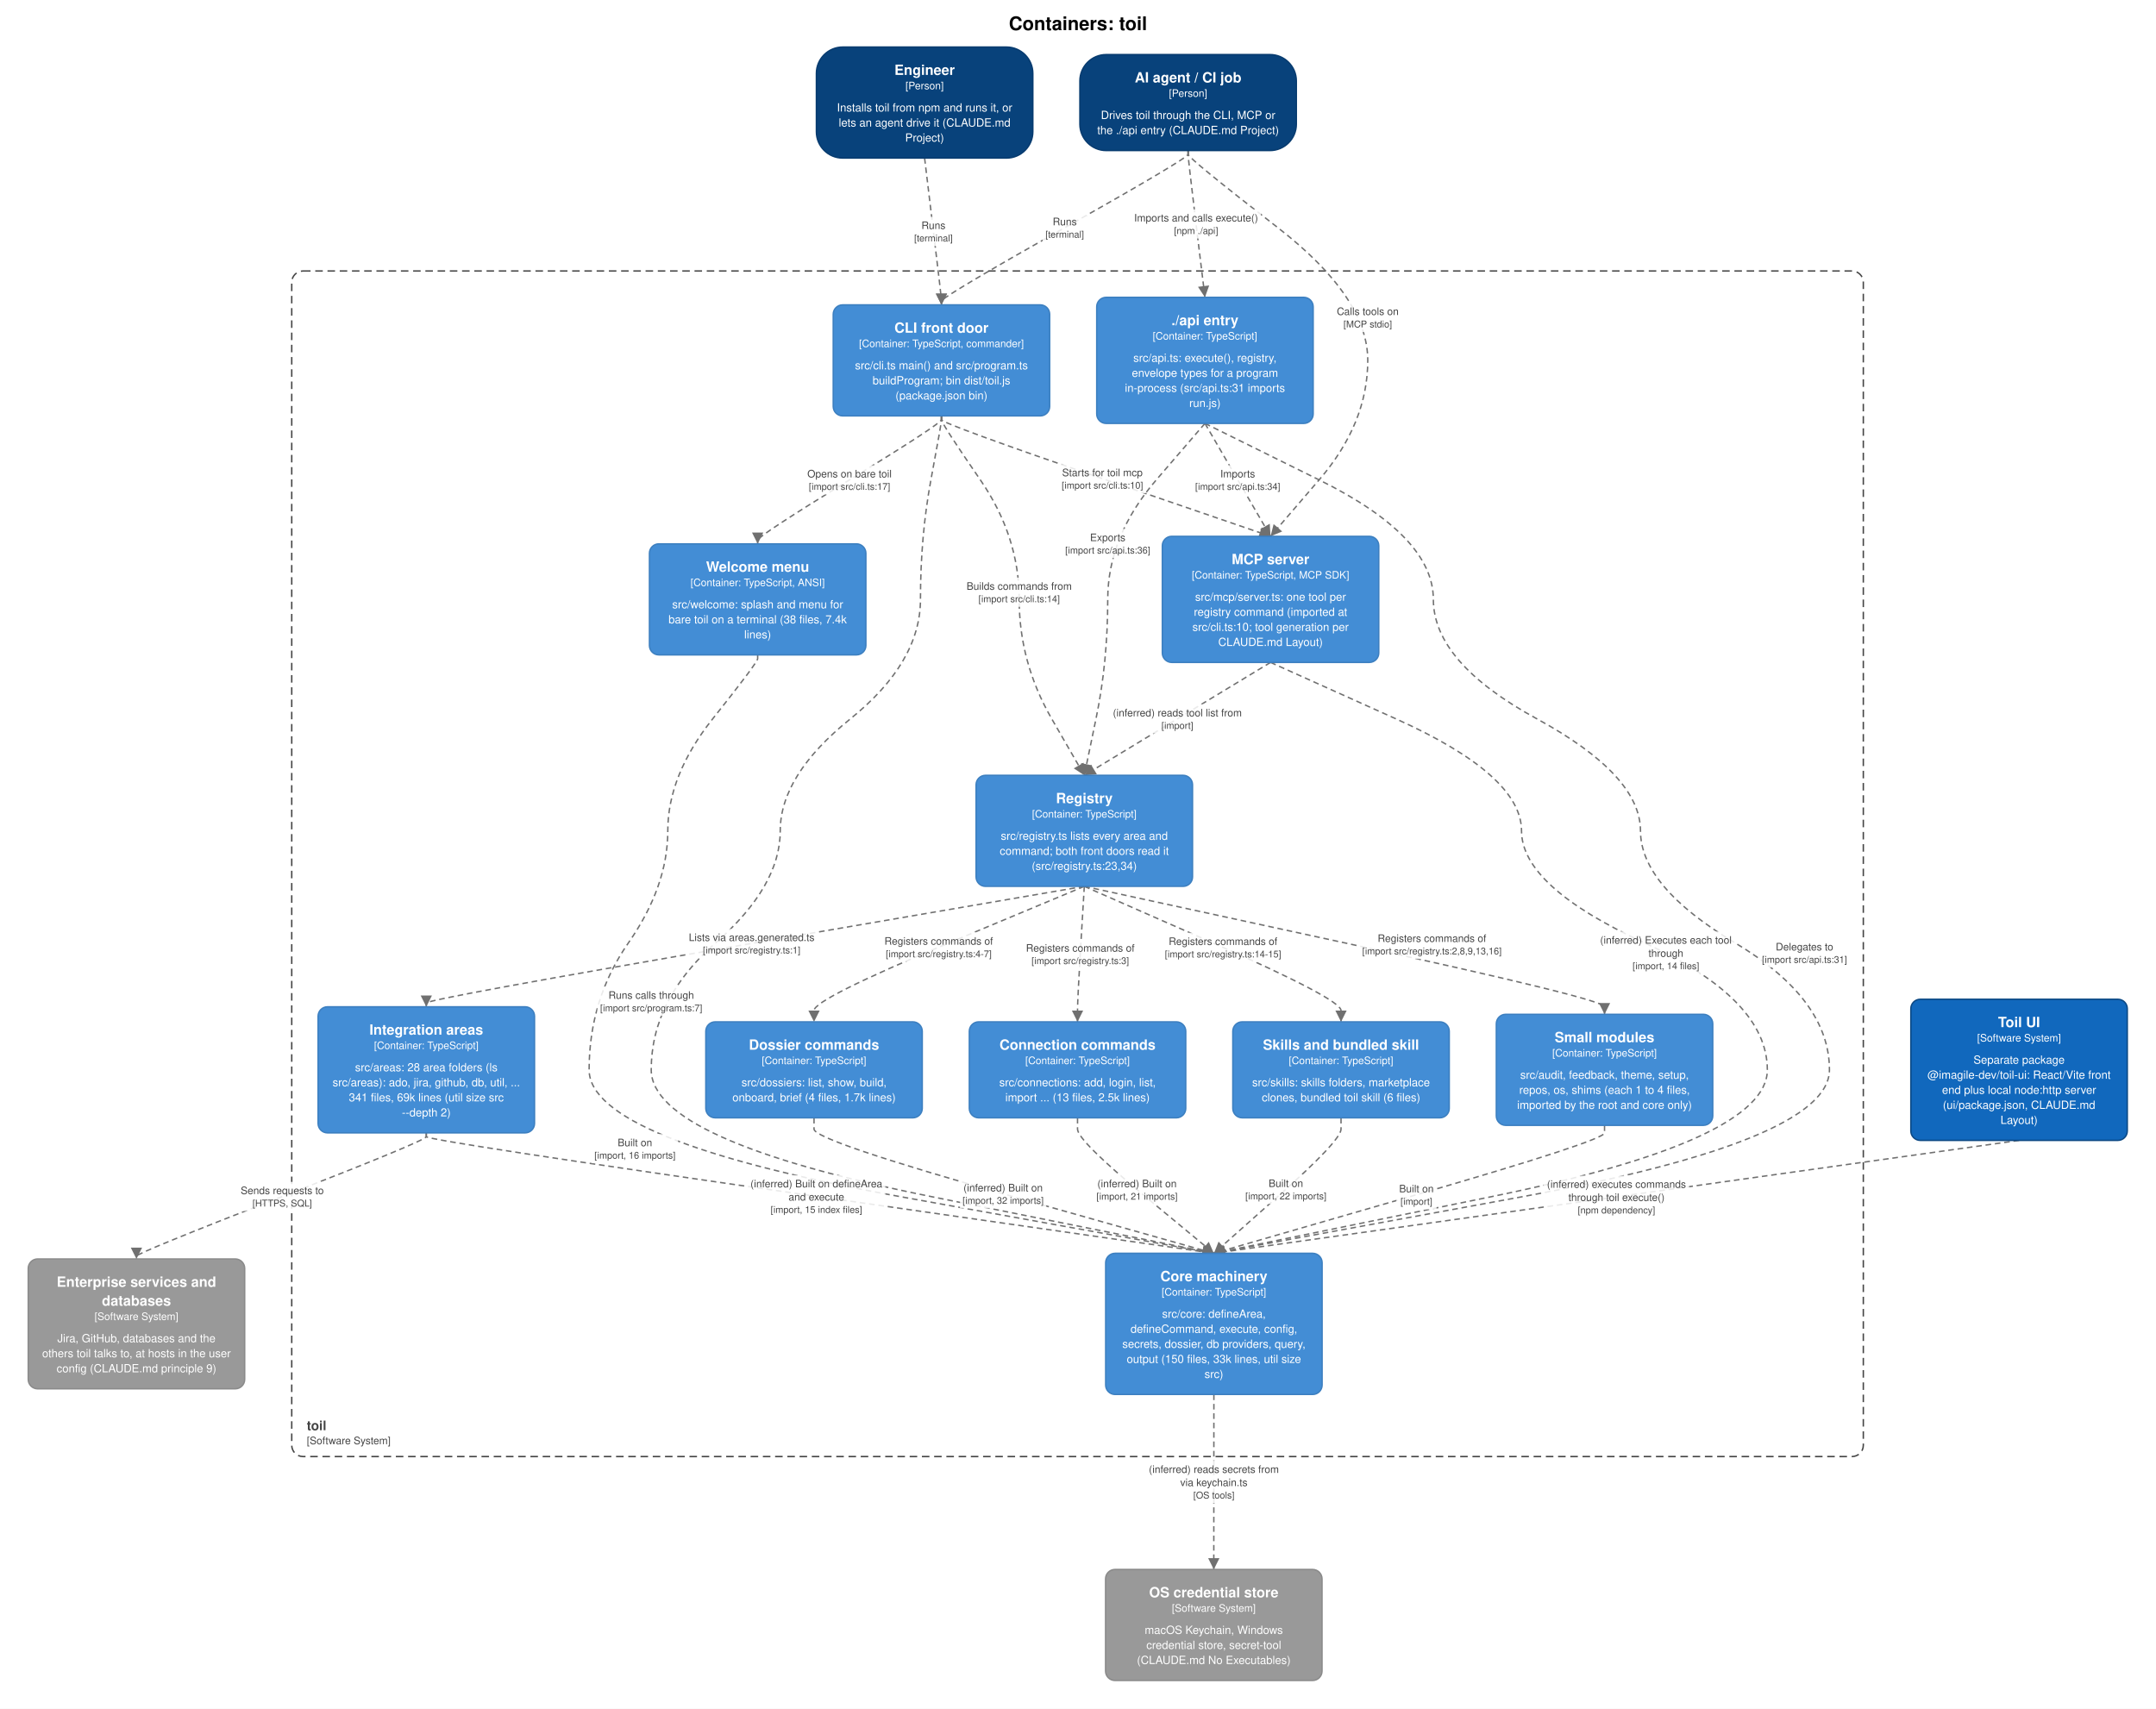
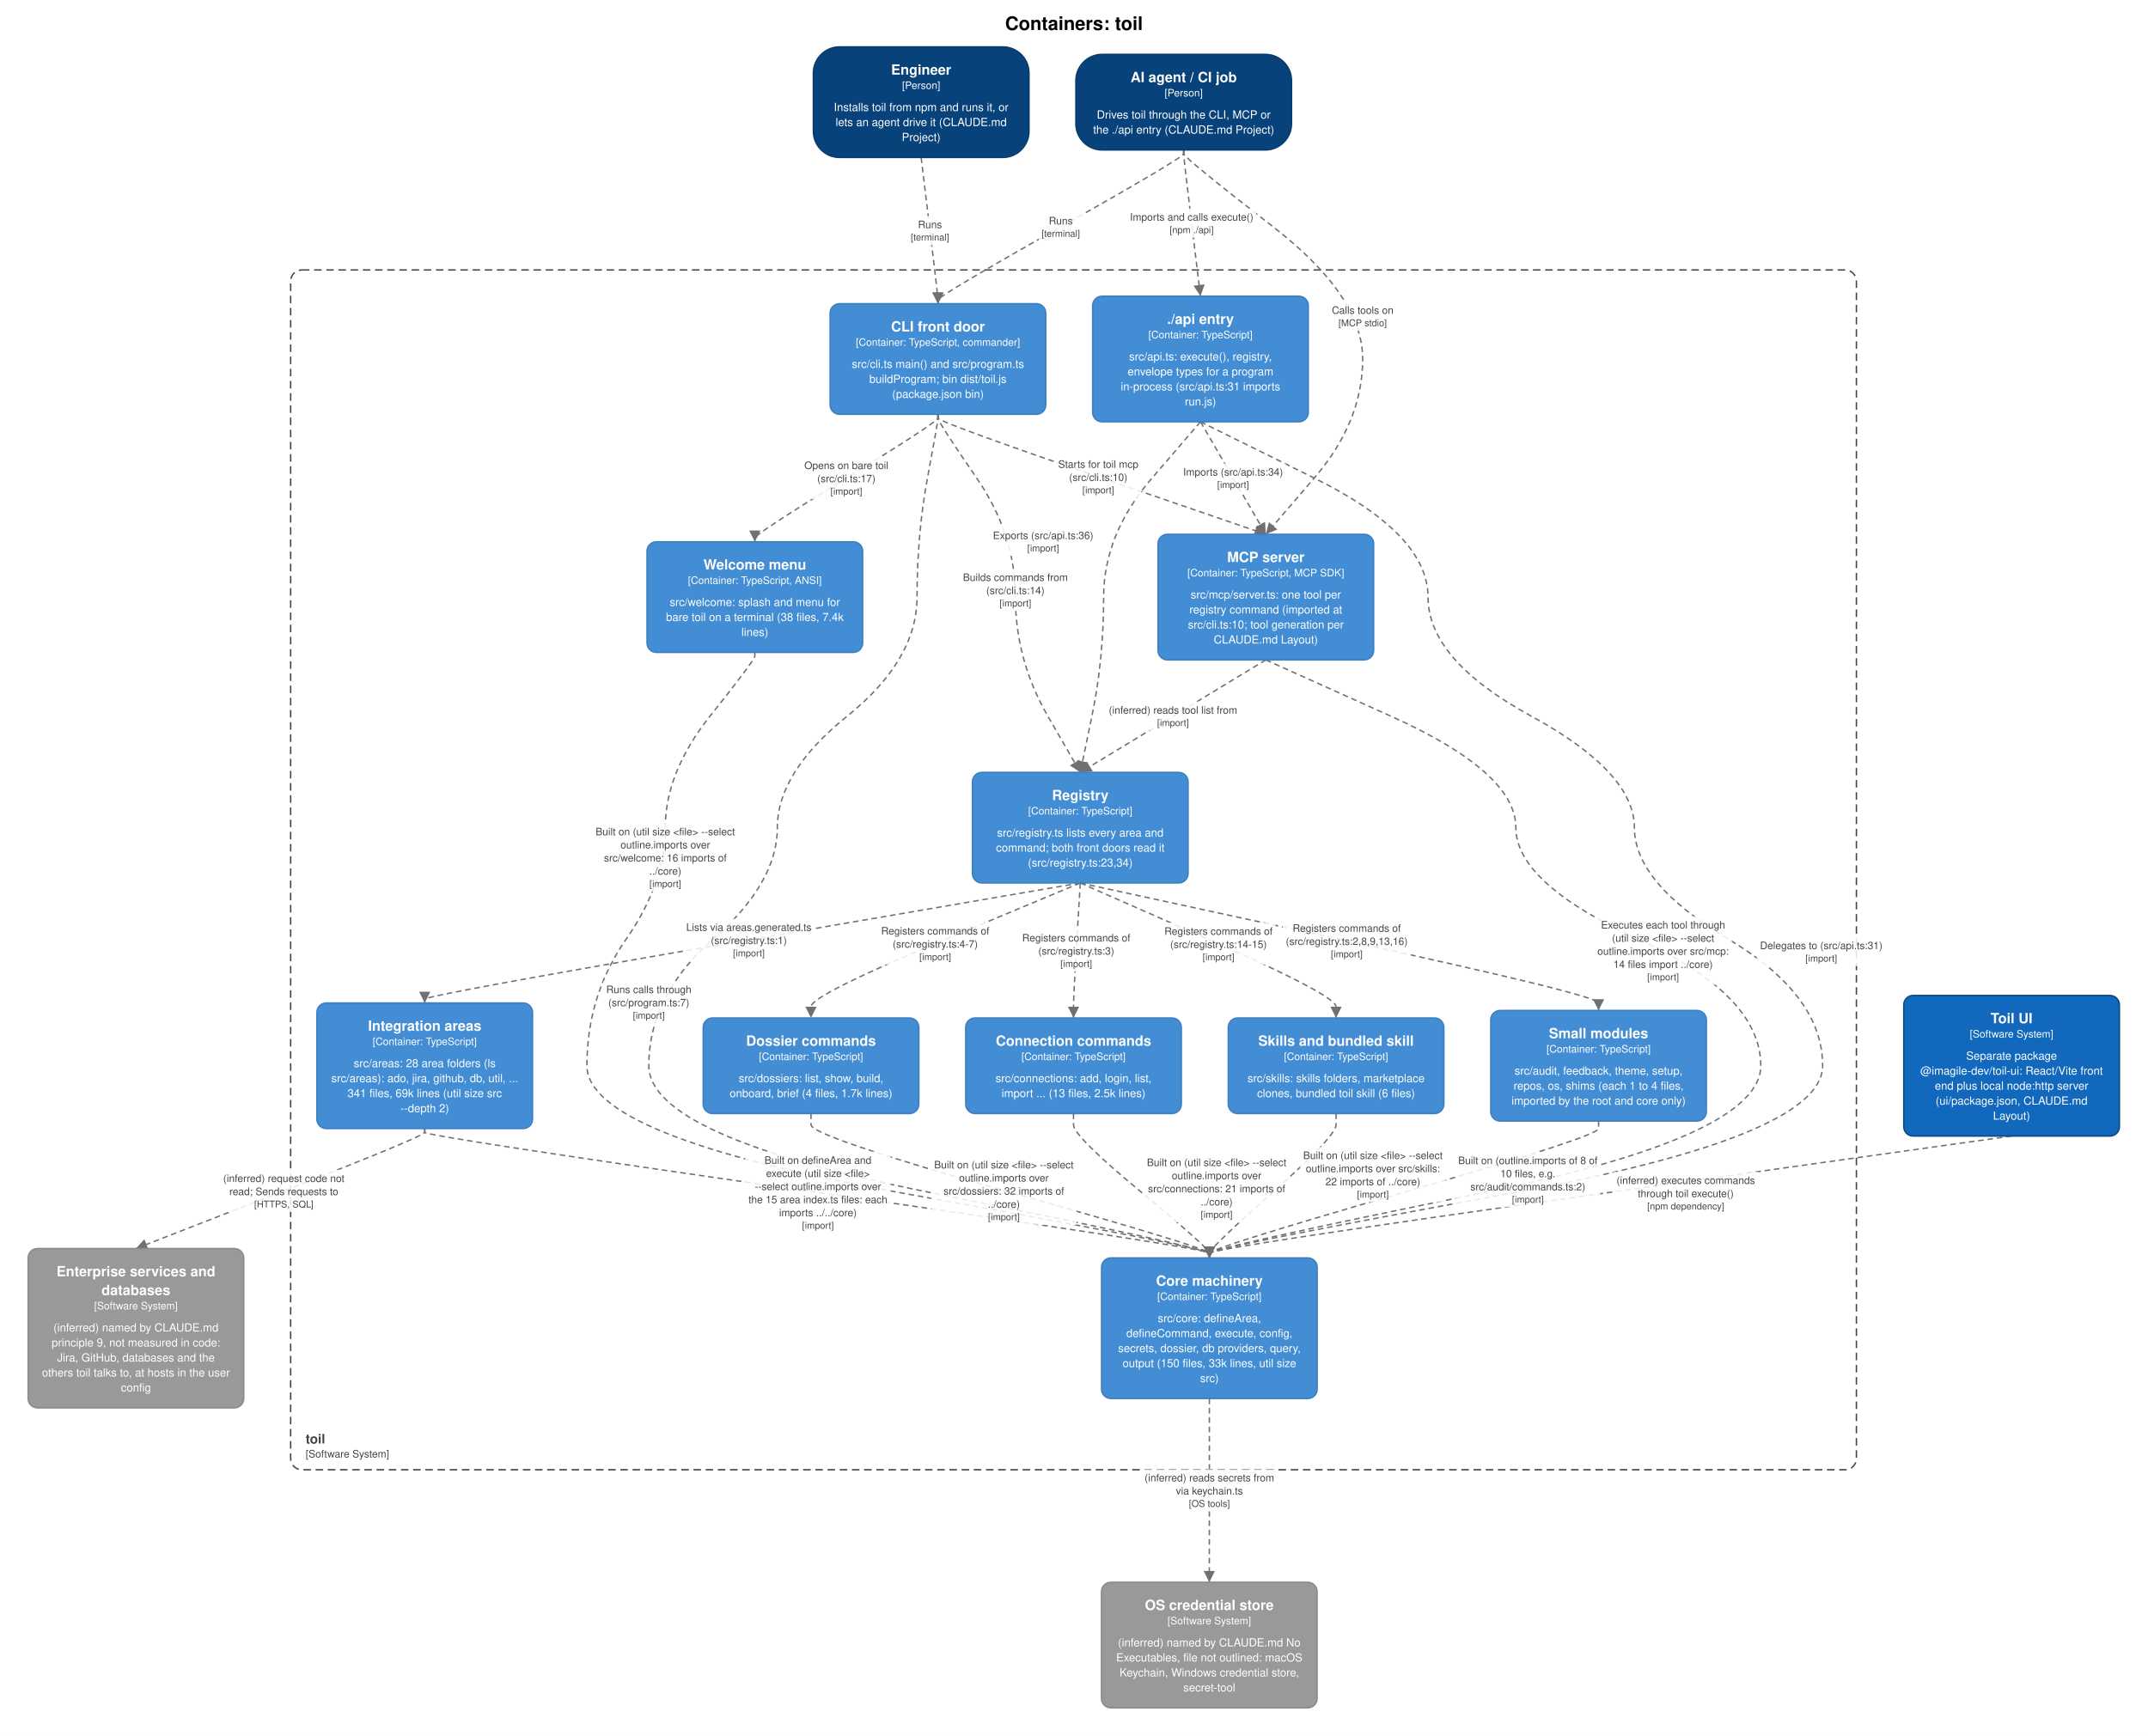
- <svg xmlns="http://www.w3.org/2000/svg" width="2291" height="1816" viewBox="0 0 2291 1816" font-family="Helvetica, Arial, sans-serif">
+ <svg xmlns="http://www.w3.org/2000/svg" width="2291" height="1852" viewBox="0 0 2291 1852" font-family="Helvetica, Arial, sans-serif">
  <defs>
    <marker id="arrow" viewBox="0 0 10 10" refX="10" refY="5" markerWidth="8" markerHeight="8" orient="auto-start-reverse">
      <path d="M0,0 L10,5 L0,10 z" fill="#707070" />
    </marker>
  </defs>
  <rect width="100%" height="100%" fill="#ffffff" />
  <text x="1145.5" y="32" font-size="20" font-weight="bold" text-anchor="middle" fill="#000000">Containers: toil</text>
  <g class="c4-boundary">
-     <rect x="310" y="288" width="1670" height="1260" rx="12" fill="none" stroke="#444444" stroke-width="1.5" stroke-dasharray="8 5" />
-     <text x="326" y="1520" font-size="14" font-weight="bold" text-anchor="start" fill="#444444">toil</text>
-     <text x="326" y="1534.9" font-size="11" text-anchor="start" fill="#444444">[Software System]</text>
+     <rect x="310" y="288" width="1670" height="1280" rx="12" fill="none" stroke="#444444" stroke-width="1.5" stroke-dasharray="8 5" />
+     <text x="326" y="1540" font-size="14" font-weight="bold" text-anchor="start" fill="#444444">toil</text>
+     <text x="326" y="1554.9" font-size="11" text-anchor="start" fill="#444444">[Software System]</text>
  </g>
  <g class="c4-relationships">
    <path d="M982.5,168 L991.4,242 Q1000.4,316 1000.4,320 L1000.4,324" fill="none" stroke="#707070" stroke-width="1.5" stroke-dasharray="6 4" marker-end="url(#arrow)" />
    <path d="M1262.5,160 L1262.5,164 Q1262.5,168 1357.9,242 L1357.9,242 Q1453.4,316 1453.4,383 L1453.4,383 Q1453.4,450 1401.7,510 L1350.1,570" fill="none" stroke="#707070" stroke-width="1.5" stroke-dasharray="6 4" marker-end="url(#arrow)" />
    <path d="M1262.5,160 L1262.5,164 Q1262.5,168 1271.4,242 L1280.4,316" fill="none" stroke="#707070" stroke-width="1.5" stroke-dasharray="6 4" marker-end="url(#arrow)" />
    <path d="M1262.5,160 L1262.5,164 Q1262.5,168 1131.4,242 L1131.4,242 Q1000.4,316 1000.4,320 L1000.4,324" fill="none" stroke="#707070" stroke-width="1.5" stroke-dasharray="6 4" marker-end="url(#arrow)" />
    <path d="M1000.4,442 L1000.4,446 Q1000.4,450 1041.7,510 L1041.7,510 Q1083,570 1083,637 L1083,637 Q1083,704 1117.6,764 L1152.2,824" fill="none" stroke="#707070" stroke-width="1.5" stroke-dasharray="6 4" marker-end="url(#arrow)" />
-     <path d="M1000.4,442 L1000.4,446 Q1000.4,450 989.2,510 L989.2,510 Q978.1,570 978.1,637 L978.1,637 Q978.1,704 903.6,764 L903.6,764 Q829.1,824 829.1,883 L829.1,883 Q829.1,942 760.5,1002 L760.5,1002 Q692,1062 692,1137 L692,1137 Q692,1212 990.9,1272 L1289.9,1332" fill="none" stroke="#707070" stroke-width="1.5" stroke-dasharray="6 4" marker-end="url(#arrow)" />
+     <path d="M1000.4,442 L1000.4,446 Q1000.4,450 989.2,510 L989.2,510 Q978.1,570 978.1,637 L978.1,637 Q978.1,704 903.6,764 L903.6,764 Q829.1,824 829.1,883 L829.1,883 Q829.1,942 760.5,1002 L760.5,1002 Q692,1062 692,1137 L692,1137 Q692,1212 990.9,1272 L990.9,1272 Q1289.9,1332 1289.9,1337 L1289.9,1342" fill="none" stroke="#707070" stroke-width="1.5" stroke-dasharray="6 4" marker-end="url(#arrow)" />
    <path d="M1000.4,442 L1000.4,446 Q1000.4,450 1175.2,510 L1350.1,570" fill="none" stroke="#707070" stroke-width="1.5" stroke-dasharray="6 4" marker-end="url(#arrow)" />
    <path d="M1000.4,442 L1000.4,446 Q1000.4,450 902.7,510 L902.7,510 Q805.1,570 805.1,574 L805.1,578" fill="none" stroke="#707070" stroke-width="1.5" stroke-dasharray="6 4" marker-end="url(#arrow)" />
-     <path d="M1350.1,704 L1483.4,764 Q1616.8,824 1616.8,883 L1616.8,883 Q1616.8,942 1747.4,1002 L1747.4,1002 Q1878,1062 1878,1137 L1878,1137 Q1878,1212 1583.9,1272 L1289.9,1332" fill="none" stroke="#707070" stroke-width="1.5" stroke-dasharray="6 4" marker-end="url(#arrow)" />
+     <path d="M1350.1,704 L1483.4,764 Q1616.8,824 1616.8,883 L1616.8,883 Q1616.8,942 1747.4,1002 L1747.4,1002 Q1878,1062 1878,1137 L1878,1137 Q1878,1212 1583.9,1272 L1583.9,1272 Q1289.9,1332 1289.9,1337 L1289.9,1342" fill="none" stroke="#707070" stroke-width="1.5" stroke-dasharray="6 4" marker-end="url(#arrow)" />
    <path d="M1350.1,704 L1152.2,824" fill="none" stroke="#707070" stroke-width="1.5" stroke-dasharray="6 4" marker-end="url(#arrow)" />
    <path d="M1280.4,450 L1228.7,510 Q1177.1,570 1177.1,637 L1177.1,637 Q1177.1,704 1164.6,764 L1152.2,824" fill="none" stroke="#707070" stroke-width="1.5" stroke-dasharray="6 4" marker-end="url(#arrow)" />
-     <path d="M1280.4,450 L1401.7,510 Q1523.1,570 1523.1,637 L1523.1,637 Q1523.1,704 1633.2,764 L1633.2,764 Q1743.2,824 1743.2,883 L1743.2,883 Q1743.2,942 1843.6,1002 L1843.6,1002 Q1944,1062 1944,1137 L1944,1137 Q1944,1212 1616.9,1272 L1289.9,1332" fill="none" stroke="#707070" stroke-width="1.5" stroke-dasharray="6 4" marker-end="url(#arrow)" />
+     <path d="M1280.4,450 L1401.7,510 Q1523.1,570 1523.1,637 L1523.1,637 Q1523.1,704 1633.2,764 L1633.2,764 Q1743.2,824 1743.2,883 L1743.2,883 Q1743.2,942 1843.6,1002 L1843.6,1002 Q1944,1062 1944,1137 L1944,1137 Q1944,1212 1616.9,1272 L1616.9,1272 Q1289.9,1332 1289.9,1337 L1289.9,1342" fill="none" stroke="#707070" stroke-width="1.5" stroke-dasharray="6 4" marker-end="url(#arrow)" />
    <path d="M1280.4,450 L1350.1,570" fill="none" stroke="#707070" stroke-width="1.5" stroke-dasharray="6 4" marker-end="url(#arrow)" />
    <path d="M1152.2,942 L802.6,1002 Q453,1062 453,1066 L453,1070" fill="none" stroke="#707070" stroke-width="1.5" stroke-dasharray="6 4" marker-end="url(#arrow)" />
    <path d="M1152.2,942 L1008.6,1002 Q865,1062 865,1074 L865,1086" fill="none" stroke="#707070" stroke-width="1.5" stroke-dasharray="6 4" marker-end="url(#arrow)" />
    <path d="M1152.2,942 L1148.6,1002 Q1145,1062 1145,1074 L1145,1086" fill="none" stroke="#707070" stroke-width="1.5" stroke-dasharray="6 4" marker-end="url(#arrow)" />
    <path d="M1152.2,942 L1288.6,1002 Q1425,1062 1425,1074 L1425,1086" fill="none" stroke="#707070" stroke-width="1.5" stroke-dasharray="6 4" marker-end="url(#arrow)" />
    <path d="M1152.2,942 L1428.6,1002 Q1705,1062 1705,1070 L1705,1078" fill="none" stroke="#707070" stroke-width="1.5" stroke-dasharray="6 4" marker-end="url(#arrow)" />
-     <path d="M453,1204 L453,1208 Q453,1212 871.4,1272 L1289.9,1332" fill="none" stroke="#707070" stroke-width="1.5" stroke-dasharray="6 4" marker-end="url(#arrow)" />
-     <path d="M865,1188 L865,1200 Q865,1212 1077.4,1272 L1289.9,1332" fill="none" stroke="#707070" stroke-width="1.5" stroke-dasharray="6 4" marker-end="url(#arrow)" />
-     <path d="M1145,1188 L1145,1200 Q1145,1212 1217.4,1272 L1289.9,1332" fill="none" stroke="#707070" stroke-width="1.5" stroke-dasharray="6 4" marker-end="url(#arrow)" />
-     <path d="M1425,1188 L1425,1200 Q1425,1212 1357.4,1272 L1289.9,1332" fill="none" stroke="#707070" stroke-width="1.5" stroke-dasharray="6 4" marker-end="url(#arrow)" />
-     <path d="M805.1,696 L805.1,700 Q805.1,704 757.3,764 L757.3,764 Q709.6,824 709.6,883 L709.6,883 Q709.6,942 667.8,1002 L667.8,1002 Q626,1062 626,1137 L626,1137 Q626,1212 957.9,1272 L1289.9,1332" fill="none" stroke="#707070" stroke-width="1.5" stroke-dasharray="6 4" marker-end="url(#arrow)" />
-     <path d="M1705,1196 L1705,1204 Q1705,1212 1497.4,1272 L1289.9,1332" fill="none" stroke="#707070" stroke-width="1.5" stroke-dasharray="6 4" marker-end="url(#arrow)" />
-     <path d="M453,1204 L453,1208 Q453,1212 299,1272 L299,1272 Q145,1332 145,1335 L145,1338" fill="none" stroke="#707070" stroke-width="1.5" stroke-dasharray="6 4" marker-end="url(#arrow)" />
-     <path d="M1289.9,1482 L1289.8,1668" fill="none" stroke="#707070" stroke-width="1.5" stroke-dasharray="6 4" marker-end="url(#arrow)" />
-     <path d="M2145.5,1212 L1289.9,1332" fill="none" stroke="#707070" stroke-width="1.5" stroke-dasharray="6 4" marker-end="url(#arrow)" />
+     <path d="M453,1204 L453,1208 Q453,1212 871.4,1272 L871.4,1272 Q1289.9,1332 1289.9,1337 L1289.9,1342" fill="none" stroke="#707070" stroke-width="1.5" stroke-dasharray="6 4" marker-end="url(#arrow)" />
+     <path d="M865,1188 L865,1200 Q865,1212 1077.4,1272 L1077.4,1272 Q1289.9,1332 1289.9,1337 L1289.9,1342" fill="none" stroke="#707070" stroke-width="1.5" stroke-dasharray="6 4" marker-end="url(#arrow)" />
+     <path d="M1145,1188 L1145,1200 Q1145,1212 1217.4,1272 L1217.4,1272 Q1289.9,1332 1289.9,1337 L1289.9,1342" fill="none" stroke="#707070" stroke-width="1.5" stroke-dasharray="6 4" marker-end="url(#arrow)" />
+     <path d="M1425,1188 L1425,1200 Q1425,1212 1357.4,1272 L1357.4,1272 Q1289.9,1332 1289.9,1337 L1289.9,1342" fill="none" stroke="#707070" stroke-width="1.5" stroke-dasharray="6 4" marker-end="url(#arrow)" />
+     <path d="M805.1,696 L805.1,700 Q805.1,704 757.3,764 L757.3,764 Q709.6,824 709.6,883 L709.6,883 Q709.6,942 667.8,1002 L667.8,1002 Q626,1062 626,1137 L626,1137 Q626,1212 957.9,1272 L957.9,1272 Q1289.9,1332 1289.9,1337 L1289.9,1342" fill="none" stroke="#707070" stroke-width="1.5" stroke-dasharray="6 4" marker-end="url(#arrow)" />
+     <path d="M1705,1196 L1705,1204 Q1705,1212 1497.4,1272 L1497.4,1272 Q1289.9,1332 1289.9,1337 L1289.9,1342" fill="none" stroke="#707070" stroke-width="1.5" stroke-dasharray="6 4" marker-end="url(#arrow)" />
+     <path d="M453,1204 L453,1208 Q453,1212 299,1272 L145,1332" fill="none" stroke="#707070" stroke-width="1.5" stroke-dasharray="6 4" marker-end="url(#arrow)" />
+     <path d="M1289.9,1492 L1289.9,1497 Q1289.9,1502 1289.9,1595 L1289.8,1688" fill="none" stroke="#707070" stroke-width="1.5" stroke-dasharray="6 4" marker-end="url(#arrow)" />
+     <path d="M2145.5,1212 L1717.7,1272 Q1289.9,1332 1289.9,1337 L1289.9,1342" fill="none" stroke="#707070" stroke-width="1.5" stroke-dasharray="6 4" marker-end="url(#arrow)" />
  </g>
  <g id="engineer" class="c4-person">
    <rect x="867.5" y="50" width="230" height="118" rx="28" fill="#08427b" stroke="#073b6f" stroke-width="1.5" />
    <text x="982.5" y="79.6" font-size="15" font-weight="bold" text-anchor="middle" fill="#ffffff">Engineer</text>
    <text x="982.5" y="94.9" font-size="11" text-anchor="middle" fill="#ffffff">[Person]</text>
    <text x="982.5" y="118.5" font-size="12" text-anchor="middle" fill="#ffffff">Installs toil from npm and runs it, or</text>
    <text x="982.5" y="134.5" font-size="12" text-anchor="middle" fill="#ffffff">lets an agent drive it (CLAUDE.md</text>
    <text x="982.5" y="150.5" font-size="12" text-anchor="middle" fill="#ffffff">Project)</text>
  </g>
  <g id="agent" class="c4-person">
    <rect x="1147.5" y="58" width="230" height="102" rx="28" fill="#08427b" stroke="#073b6f" stroke-width="1.5" />
    <text x="1262.5" y="87.6" font-size="15" font-weight="bold" text-anchor="middle" fill="#ffffff">AI agent / CI job</text>
    <text x="1262.5" y="102.9" font-size="11" text-anchor="middle" fill="#ffffff">[Person]</text>
    <text x="1262.5" y="126.5" font-size="12" text-anchor="middle" fill="#ffffff">Drives toil through the CLI, MCP or</text>
    <text x="1262.5" y="142.5" font-size="12" text-anchor="middle" fill="#ffffff">the ./api entry (CLAUDE.md Project)</text>
  </g>
  <g id="toil_ui" class="c4-system">
    <rect x="2030.5" y="1062" width="230" height="150" rx="10" fill="#1168bd" stroke="#0b4884" stroke-width="1.5" />
    <text x="2145.5" y="1091.6" font-size="15" font-weight="bold" text-anchor="middle" fill="#ffffff">Toil UI</text>
    <text x="2145.5" y="1106.9" font-size="11" text-anchor="middle" fill="#ffffff">[Software System]</text>
    <text x="2145.5" y="1130.5" font-size="12" text-anchor="middle" fill="#ffffff">Separate package</text>
    <text x="2145.5" y="1146.5" font-size="12" text-anchor="middle" fill="#ffffff">@imagile-dev/toil-ui: React/Vite front</text>
    <text x="2145.5" y="1162.5" font-size="12" text-anchor="middle" fill="#ffffff">end plus local node:http server</text>
    <text x="2145.5" y="1178.5" font-size="12" text-anchor="middle" fill="#ffffff">(ui/package.json, CLAUDE.md</text>
    <text x="2145.5" y="1194.5" font-size="12" text-anchor="middle" fill="#ffffff">Layout)</text>
  </g>
  <g id="services" class="c4-system">
-     <rect x="30" y="1338" width="230" height="138" rx="10" fill="#999999" stroke="#8a8a8a" stroke-width="1.5" />
-     <text x="145" y="1367.6" font-size="15" font-weight="bold" text-anchor="middle" fill="#ffffff">Enterprise services and</text>
-     <text x="145" y="1387.6" font-size="15" font-weight="bold" text-anchor="middle" fill="#ffffff">databases</text>
-     <text x="145" y="1402.9" font-size="11" text-anchor="middle" fill="#ffffff">[Software System]</text>
-     <text x="145" y="1426.5" font-size="12" text-anchor="middle" fill="#ffffff">Jira, GitHub, databases and the</text>
-     <text x="145" y="1442.5" font-size="12" text-anchor="middle" fill="#ffffff">others toil talks to, at hosts in the user</text>
-     <text x="145" y="1458.5" font-size="12" text-anchor="middle" fill="#ffffff">config (CLAUDE.md principle 9)</text>
+     <rect x="30" y="1332" width="230" height="170" rx="10" fill="#999999" stroke="#8a8a8a" stroke-width="1.5" />
+     <text x="145" y="1361.6" font-size="15" font-weight="bold" text-anchor="middle" fill="#ffffff">Enterprise services and</text>
+     <text x="145" y="1381.6" font-size="15" font-weight="bold" text-anchor="middle" fill="#ffffff">databases</text>
+     <text x="145" y="1396.9" font-size="11" text-anchor="middle" fill="#ffffff">[Software System]</text>
+     <text x="145" y="1420.5" font-size="12" text-anchor="middle" fill="#ffffff">(inferred) named by CLAUDE.md</text>
+     <text x="145" y="1436.5" font-size="12" text-anchor="middle" fill="#ffffff">principle 9, not measured in code:</text>
+     <text x="145" y="1452.5" font-size="12" text-anchor="middle" fill="#ffffff">Jira, GitHub, databases and the</text>
+     <text x="145" y="1468.5" font-size="12" text-anchor="middle" fill="#ffffff">others toil talks to, at hosts in the user</text>
+     <text x="145" y="1484.5" font-size="12" text-anchor="middle" fill="#ffffff">config</text>
  </g>
  <g id="credstore" class="c4-system">
-     <rect x="1174.8" y="1668" width="230" height="118" rx="10" fill="#999999" stroke="#8a8a8a" stroke-width="1.5" />
-     <text x="1289.8" y="1697.6" font-size="15" font-weight="bold" text-anchor="middle" fill="#ffffff">OS credential store</text>
-     <text x="1289.8" y="1712.9" font-size="11" text-anchor="middle" fill="#ffffff">[Software System]</text>
-     <text x="1289.8" y="1736.5" font-size="12" text-anchor="middle" fill="#ffffff">macOS Keychain, Windows</text>
-     <text x="1289.8" y="1752.5" font-size="12" text-anchor="middle" fill="#ffffff">credential store, secret-tool</text>
-     <text x="1289.8" y="1768.5" font-size="12" text-anchor="middle" fill="#ffffff">(CLAUDE.md No Executables)</text>
+     <rect x="1174.8" y="1688" width="230" height="134" rx="10" fill="#999999" stroke="#8a8a8a" stroke-width="1.5" />
+     <text x="1289.8" y="1717.6" font-size="15" font-weight="bold" text-anchor="middle" fill="#ffffff">OS credential store</text>
+     <text x="1289.8" y="1732.9" font-size="11" text-anchor="middle" fill="#ffffff">[Software System]</text>
+     <text x="1289.8" y="1756.5" font-size="12" text-anchor="middle" fill="#ffffff">(inferred) named by CLAUDE.md No</text>
+     <text x="1289.8" y="1772.5" font-size="12" text-anchor="middle" fill="#ffffff">Executables, file not outlined: macOS</text>
+     <text x="1289.8" y="1788.5" font-size="12" text-anchor="middle" fill="#ffffff">Keychain, Windows credential store,</text>
+     <text x="1289.8" y="1804.5" font-size="12" text-anchor="middle" fill="#ffffff">secret-tool</text>
  </g>
  <g id="cli" class="c4-container">
    <rect x="885.4" y="324" width="230" height="118" rx="10" fill="#438dd5" stroke="#3c7fc0" stroke-width="1.5" />
    <text x="1000.4" y="353.6" font-size="15" font-weight="bold" text-anchor="middle" fill="#ffffff">CLI front door</text>
    <text x="1000.4" y="368.9" font-size="11" text-anchor="middle" fill="#ffffff">[Container: TypeScript, commander]</text>
    <text x="1000.4" y="392.5" font-size="12" text-anchor="middle" fill="#ffffff">src/cli.ts main() and src/program.ts</text>
    <text x="1000.4" y="408.5" font-size="12" text-anchor="middle" fill="#ffffff">buildProgram; bin dist/toil.js</text>
    <text x="1000.4" y="424.5" font-size="12" text-anchor="middle" fill="#ffffff">(package.json bin)</text>
  </g>
  <g id="mcp" class="c4-container">
    <rect x="1235.1" y="570" width="230" height="134" rx="10" fill="#438dd5" stroke="#3c7fc0" stroke-width="1.5" />
    <text x="1350.1" y="599.6" font-size="15" font-weight="bold" text-anchor="middle" fill="#ffffff">MCP server</text>
    <text x="1350.1" y="614.9" font-size="11" text-anchor="middle" fill="#ffffff">[Container: TypeScript, MCP SDK]</text>
    <text x="1350.1" y="638.5" font-size="12" text-anchor="middle" fill="#ffffff">src/mcp/server.ts: one tool per</text>
    <text x="1350.1" y="654.5" font-size="12" text-anchor="middle" fill="#ffffff">registry command (imported at</text>
    <text x="1350.1" y="670.5" font-size="12" text-anchor="middle" fill="#ffffff">src/cli.ts:10; tool generation per</text>
    <text x="1350.1" y="686.5" font-size="12" text-anchor="middle" fill="#ffffff">CLAUDE.md Layout)</text>
  </g>
  <g id="api" class="c4-container">
    <rect x="1165.4" y="316" width="230" height="134" rx="10" fill="#438dd5" stroke="#3c7fc0" stroke-width="1.5" />
    <text x="1280.4" y="345.6" font-size="15" font-weight="bold" text-anchor="middle" fill="#ffffff">./api entry</text>
    <text x="1280.4" y="360.9" font-size="11" text-anchor="middle" fill="#ffffff">[Container: TypeScript]</text>
    <text x="1280.4" y="384.5" font-size="12" text-anchor="middle" fill="#ffffff">src/api.ts: execute(), registry,</text>
    <text x="1280.4" y="400.5" font-size="12" text-anchor="middle" fill="#ffffff">envelope types for a program</text>
    <text x="1280.4" y="416.5" font-size="12" text-anchor="middle" fill="#ffffff">in-process (src/api.ts:31 imports</text>
    <text x="1280.4" y="432.5" font-size="12" text-anchor="middle" fill="#ffffff">run.js)</text>
  </g>
  <g id="registry" class="c4-container">
    <rect x="1037.2" y="824" width="230" height="118" rx="10" fill="#438dd5" stroke="#3c7fc0" stroke-width="1.5" />
    <text x="1152.2" y="853.6" font-size="15" font-weight="bold" text-anchor="middle" fill="#ffffff">Registry</text>
    <text x="1152.2" y="868.9" font-size="11" text-anchor="middle" fill="#ffffff">[Container: TypeScript]</text>
    <text x="1152.2" y="892.5" font-size="12" text-anchor="middle" fill="#ffffff">src/registry.ts lists every area and</text>
    <text x="1152.2" y="908.5" font-size="12" text-anchor="middle" fill="#ffffff">command; both front doors read it</text>
    <text x="1152.2" y="924.5" font-size="12" text-anchor="middle" fill="#ffffff">(src/registry.ts:23,34)</text>
  </g>
  <g id="core" class="c4-container">
-     <rect x="1174.9" y="1332" width="230" height="150" rx="10" fill="#438dd5" stroke="#3c7fc0" stroke-width="1.5" />
-     <text x="1289.9" y="1361.6" font-size="15" font-weight="bold" text-anchor="middle" fill="#ffffff">Core machinery</text>
-     <text x="1289.9" y="1376.9" font-size="11" text-anchor="middle" fill="#ffffff">[Container: TypeScript]</text>
-     <text x="1289.9" y="1400.5" font-size="12" text-anchor="middle" fill="#ffffff">src/core: defineArea,</text>
-     <text x="1289.9" y="1416.5" font-size="12" text-anchor="middle" fill="#ffffff">defineCommand, execute, config,</text>
-     <text x="1289.9" y="1432.5" font-size="12" text-anchor="middle" fill="#ffffff">secrets, dossier, db providers, query,</text>
-     <text x="1289.9" y="1448.5" font-size="12" text-anchor="middle" fill="#ffffff">output (150 files, 33k lines, util size</text>
-     <text x="1289.9" y="1464.5" font-size="12" text-anchor="middle" fill="#ffffff">src)</text>
+     <rect x="1174.9" y="1342" width="230" height="150" rx="10" fill="#438dd5" stroke="#3c7fc0" stroke-width="1.5" />
+     <text x="1289.9" y="1371.6" font-size="15" font-weight="bold" text-anchor="middle" fill="#ffffff">Core machinery</text>
+     <text x="1289.9" y="1386.9" font-size="11" text-anchor="middle" fill="#ffffff">[Container: TypeScript]</text>
+     <text x="1289.9" y="1410.5" font-size="12" text-anchor="middle" fill="#ffffff">src/core: defineArea,</text>
+     <text x="1289.9" y="1426.5" font-size="12" text-anchor="middle" fill="#ffffff">defineCommand, execute, config,</text>
+     <text x="1289.9" y="1442.5" font-size="12" text-anchor="middle" fill="#ffffff">secrets, dossier, db providers, query,</text>
+     <text x="1289.9" y="1458.5" font-size="12" text-anchor="middle" fill="#ffffff">output (150 files, 33k lines, util size</text>
+     <text x="1289.9" y="1474.5" font-size="12" text-anchor="middle" fill="#ffffff">src)</text>
  </g>
  <g id="areas" class="c4-container">
    <rect x="338" y="1070" width="230" height="134" rx="10" fill="#438dd5" stroke="#3c7fc0" stroke-width="1.5" />
    <text x="453" y="1099.6" font-size="15" font-weight="bold" text-anchor="middle" fill="#ffffff">Integration areas</text>
    <text x="453" y="1114.9" font-size="11" text-anchor="middle" fill="#ffffff">[Container: TypeScript]</text>
    <text x="453" y="1138.5" font-size="12" text-anchor="middle" fill="#ffffff">src/areas: 28 area folders (ls</text>
    <text x="453" y="1154.5" font-size="12" text-anchor="middle" fill="#ffffff">src/areas): ado, jira, github, db, util, ...</text>
    <text x="453" y="1170.5" font-size="12" text-anchor="middle" fill="#ffffff">341 files, 69k lines (util size src</text>
    <text x="453" y="1186.5" font-size="12" text-anchor="middle" fill="#ffffff">--depth 2)</text>
  </g>
  <g id="dossiers" class="c4-container">
    <rect x="750" y="1086" width="230" height="102" rx="10" fill="#438dd5" stroke="#3c7fc0" stroke-width="1.5" />
    <text x="865" y="1115.6" font-size="15" font-weight="bold" text-anchor="middle" fill="#ffffff">Dossier commands</text>
    <text x="865" y="1130.9" font-size="11" text-anchor="middle" fill="#ffffff">[Container: TypeScript]</text>
    <text x="865" y="1154.5" font-size="12" text-anchor="middle" fill="#ffffff">src/dossiers: list, show, build,</text>
    <text x="865" y="1170.5" font-size="12" text-anchor="middle" fill="#ffffff">onboard, brief (4 files, 1.7k lines)</text>
  </g>
  <g id="connections" class="c4-container">
    <rect x="1030" y="1086" width="230" height="102" rx="10" fill="#438dd5" stroke="#3c7fc0" stroke-width="1.5" />
    <text x="1145" y="1115.6" font-size="15" font-weight="bold" text-anchor="middle" fill="#ffffff">Connection commands</text>
    <text x="1145" y="1130.9" font-size="11" text-anchor="middle" fill="#ffffff">[Container: TypeScript]</text>
    <text x="1145" y="1154.5" font-size="12" text-anchor="middle" fill="#ffffff">src/connections: add, login, list,</text>
    <text x="1145" y="1170.5" font-size="12" text-anchor="middle" fill="#ffffff">import ... (13 files, 2.5k lines)</text>
  </g>
  <g id="skills" class="c4-container">
    <rect x="1310" y="1086" width="230" height="102" rx="10" fill="#438dd5" stroke="#3c7fc0" stroke-width="1.5" />
    <text x="1425" y="1115.6" font-size="15" font-weight="bold" text-anchor="middle" fill="#ffffff">Skills and bundled skill</text>
    <text x="1425" y="1130.9" font-size="11" text-anchor="middle" fill="#ffffff">[Container: TypeScript]</text>
    <text x="1425" y="1154.5" font-size="12" text-anchor="middle" fill="#ffffff">src/skills: skills folders, marketplace</text>
    <text x="1425" y="1170.5" font-size="12" text-anchor="middle" fill="#ffffff">clones, bundled toil skill (6 files)</text>
  </g>
  <g id="welcome" class="c4-container">
    <rect x="690.1" y="578" width="230" height="118" rx="10" fill="#438dd5" stroke="#3c7fc0" stroke-width="1.5" />
    <text x="805.1" y="607.6" font-size="15" font-weight="bold" text-anchor="middle" fill="#ffffff">Welcome menu</text>
    <text x="805.1" y="622.9" font-size="11" text-anchor="middle" fill="#ffffff">[Container: TypeScript, ANSI]</text>
    <text x="805.1" y="646.5" font-size="12" text-anchor="middle" fill="#ffffff">src/welcome: splash and menu for</text>
    <text x="805.1" y="662.5" font-size="12" text-anchor="middle" fill="#ffffff">bare toil on a terminal (38 files, 7.4k</text>
    <text x="805.1" y="678.5" font-size="12" text-anchor="middle" fill="#ffffff">lines)</text>
  </g>
  <g id="misc" class="c4-container">
    <rect x="1590" y="1078" width="230" height="118" rx="10" fill="#438dd5" stroke="#3c7fc0" stroke-width="1.5" />
    <text x="1705" y="1107.6" font-size="15" font-weight="bold" text-anchor="middle" fill="#ffffff">Small modules</text>
    <text x="1705" y="1122.9" font-size="11" text-anchor="middle" fill="#ffffff">[Container: TypeScript]</text>
    <text x="1705" y="1146.5" font-size="12" text-anchor="middle" fill="#ffffff">src/audit, feedback, theme, setup,</text>
    <text x="1705" y="1162.5" font-size="12" text-anchor="middle" fill="#ffffff">repos, os, shims (each 1 to 4 files,</text>
    <text x="1705" y="1178.5" font-size="12" text-anchor="middle" fill="#ffffff">imported by the root and core only)</text>
  </g>
  <g class="c4-labels">
    <rect x="968.4" y="230.5" width="47.1" height="31" fill="#ffffff" fill-opacity="0.85" />
    <text x="991.9" y="243.4" font-size="11" text-anchor="middle" fill="#444444">Runs</text>
    <text x="991.9" y="256.6" font-size="10" text-anchor="middle" fill="#444444">[terminal]</text>
    <rect x="1417.3" y="321.9" width="72" height="31" fill="#ffffff" fill-opacity="0.85" />
    <text x="1453.4" y="334.8" font-size="11" text-anchor="middle" fill="#444444">Calls tools on</text>
    <text x="1453.4" y="348" font-size="10" text-anchor="middle" fill="#444444">[MCP stdio]</text>
    <rect x="1201.9" y="222.5" width="138" height="31" fill="#ffffff" fill-opacity="0.85" />
    <text x="1271" y="235.4" font-size="11" text-anchor="middle" fill="#444444">Imports and calls execute()</text>
    <text x="1271" y="248.7" font-size="10" text-anchor="middle" fill="#444444">[npm ./api]</text>
    <rect x="1107.9" y="226.5" width="47.1" height="31" fill="#ffffff" fill-opacity="0.85" />
    <text x="1131.4" y="239.4" font-size="11" text-anchor="middle" fill="#444444">Runs</text>
    <text x="1131.4" y="252.6" font-size="10" text-anchor="middle" fill="#444444">[terminal]</text>
-     <rect x="1024.1" y="613.9" width="117.9" height="31" fill="#ffffff" fill-opacity="0.85" />
-     <text x="1083" y="626.8" font-size="11" text-anchor="middle" fill="#444444">Builds commands from</text>
-     <text x="1083" y="640" font-size="10" text-anchor="middle" fill="#444444">[import src/cli.ts:14]</text>
-     <rect x="634.8" y="1048.6" width="114.4" height="31" fill="#ffffff" fill-opacity="0.85" />
-     <text x="692" y="1061.5" font-size="11" text-anchor="middle" fill="#444444">Runs calls through</text>
-     <text x="692" y="1074.8" font-size="10" text-anchor="middle" fill="#444444">[import src/program.ts:7]</text>
-     <rect x="1125.4" y="493.2" width="92.1" height="31" fill="#ffffff" fill-opacity="0.85" />
-     <text x="1171.4" y="506.1" font-size="11" text-anchor="middle" fill="#444444">Starts for toil mcp</text>
-     <text x="1171.4" y="519.3" font-size="10" text-anchor="middle" fill="#444444">[import src/cli.ts:10]</text>
-     <rect x="854.8" y="494.5" width="95.9" height="31" fill="#ffffff" fill-opacity="0.85" />
-     <text x="902.7" y="507.4" font-size="11" text-anchor="middle" fill="#444444">Opens on bare toil</text>
-     <text x="902.7" y="520.6" font-size="10" text-anchor="middle" fill="#444444">[import src/cli.ts:17]</text>
-     <rect x="1696.9" y="990" width="146.6" height="45" fill="#ffffff" fill-opacity="0.85" />
-     <text x="1770.2" y="1002.9" font-size="11" text-anchor="middle" fill="#444444">(inferred) Executes each tool</text>
-     <text x="1770.2" y="1016.9" font-size="11" text-anchor="middle" fill="#444444">through</text>
-     <text x="1770.2" y="1030.1" font-size="10" text-anchor="middle" fill="#444444">[import, 14 files]</text>
+     <rect x="1024.1" y="606.9" width="117.9" height="45" fill="#ffffff" fill-opacity="0.85" />
+     <text x="1083" y="619.8" font-size="11" text-anchor="middle" fill="#444444">Builds commands from</text>
+     <text x="1083" y="633.8" font-size="11" text-anchor="middle" fill="#444444">(src/cli.ts:14)</text>
+     <text x="1083" y="647" font-size="10" text-anchor="middle" fill="#444444">[import]</text>
+     <rect x="643.5" y="1046.6" width="97.1" height="45" fill="#ffffff" fill-opacity="0.85" />
+     <text x="692" y="1059.5" font-size="11" text-anchor="middle" fill="#444444">Runs calls through</text>
+     <text x="692" y="1073.5" font-size="11" text-anchor="middle" fill="#444444">(src/program.ts:7)</text>
+     <text x="692" y="1086.8" font-size="10" text-anchor="middle" fill="#444444">[import]</text>
+     <rect x="1125.7" y="486.2" width="91.6" height="45" fill="#ffffff" fill-opacity="0.85" />
+     <text x="1171.4" y="499.1" font-size="11" text-anchor="middle" fill="#444444">Starts for toil mcp</text>
+     <text x="1171.4" y="513.1" font-size="11" text-anchor="middle" fill="#444444">(src/cli.ts:10)</text>
+     <text x="1171.4" y="526.3" font-size="10" text-anchor="middle" fill="#444444">[import]</text>
+     <rect x="854.8" y="487.5" width="95.9" height="45" fill="#ffffff" fill-opacity="0.85" />
+     <text x="902.7" y="500.4" font-size="11" text-anchor="middle" fill="#444444">Opens on bare toil</text>
+     <text x="902.7" y="514.4" font-size="11" text-anchor="middle" fill="#444444">(src/cli.ts:17)</text>
+     <text x="902.7" y="527.6" font-size="10" text-anchor="middle" fill="#444444">[import]</text>
+     <rect x="1700.5" y="977.6" width="146.6" height="73" fill="#ffffff" fill-opacity="0.85" />
+     <text x="1773.8" y="990.6" font-size="11" text-anchor="middle" fill="#444444">Executes each tool through</text>
+     <text x="1773.8" y="1004.6" font-size="11" text-anchor="middle" fill="#444444">(util size &lt;file&gt; --select</text>
+     <text x="1773.8" y="1018.6" font-size="11" text-anchor="middle" fill="#444444">outline.imports over src/mcp:</text>
+     <text x="1773.8" y="1032.6" font-size="11" text-anchor="middle" fill="#444444">14 files import ../core)</text>
+     <text x="1773.8" y="1045.8" font-size="10" text-anchor="middle" fill="#444444">[import]</text>
    <rect x="1179.4" y="748.5" width="143.5" height="31" fill="#ffffff" fill-opacity="0.85" />
    <text x="1251.1" y="761.4" font-size="11" text-anchor="middle" fill="#444444">(inferred) reads tool list from</text>
    <text x="1251.1" y="774.6" font-size="10" text-anchor="middle" fill="#444444">[import]</text>
-     <rect x="1129.1" y="562.1" width="96" height="31" fill="#ffffff" fill-opacity="0.85" />
-     <text x="1177.1" y="575.1" font-size="11" text-anchor="middle" fill="#444444">Exports</text>
-     <text x="1177.1" y="588.3" font-size="10" text-anchor="middle" fill="#444444">[import src/api.ts:36]</text>
-     <rect x="1869.4" y="997.2" width="96" height="31" fill="#ffffff" fill-opacity="0.85" />
-     <text x="1917.5" y="1010.1" font-size="11" text-anchor="middle" fill="#444444">Delegates to</text>
-     <text x="1917.5" y="1023.3" font-size="10" text-anchor="middle" fill="#444444">[import src/api.ts:31]</text>
-     <rect x="1267.2" y="494.5" width="96" height="31" fill="#ffffff" fill-opacity="0.85" />
-     <text x="1315.2" y="507.4" font-size="11" text-anchor="middle" fill="#444444">Imports</text>
-     <text x="1315.2" y="520.6" font-size="10" text-anchor="middle" fill="#444444">[import src/api.ts:34]</text>
-     <rect x="728.4" y="987.2" width="140.5" height="31" fill="#ffffff" fill-opacity="0.85" />
-     <text x="798.7" y="1000.1" font-size="11" text-anchor="middle" fill="#444444">Lists via areas.generated.ts</text>
-     <text x="798.7" y="1013.3" font-size="10" text-anchor="middle" fill="#444444">[import src/registry.ts:1]</text>
-     <rect x="936.8" y="991.1" width="121.5" height="31" fill="#ffffff" fill-opacity="0.85" />
-     <text x="997.5" y="1004" font-size="11" text-anchor="middle" fill="#444444">Registers commands of</text>
-     <text x="997.5" y="1017.3" font-size="10" text-anchor="middle" fill="#444444">[import src/registry.ts:4-7]</text>
-     <rect x="1087.1" y="998.5" width="121.5" height="31" fill="#ffffff" fill-opacity="0.85" />
-     <text x="1147.9" y="1011.4" font-size="11" text-anchor="middle" fill="#444444">Registers commands of</text>
-     <text x="1147.9" y="1024.6" font-size="10" text-anchor="middle" fill="#444444">[import src/registry.ts:3]</text>
-     <rect x="1234.6" y="991.3" width="129.9" height="31" fill="#ffffff" fill-opacity="0.85" />
-     <text x="1299.6" y="1004.3" font-size="11" text-anchor="middle" fill="#444444">Registers commands of</text>
-     <text x="1299.6" y="1017.5" font-size="10" text-anchor="middle" fill="#444444">[import src/registry.ts:14-15]</text>
-     <rect x="1444.4" y="988.2" width="154.4" height="31" fill="#ffffff" fill-opacity="0.85" />
-     <text x="1521.6" y="1001.1" font-size="11" text-anchor="middle" fill="#444444">Registers commands of</text>
-     <text x="1521.6" y="1014.3" font-size="10" text-anchor="middle" fill="#444444">[import src/registry.ts:2,8,9,13,16]</text>
-     <rect x="794.2" y="1248.9" width="146.6" height="45" fill="#ffffff" fill-opacity="0.85" />
-     <text x="867.5" y="1261.9" font-size="11" text-anchor="middle" fill="#444444">(inferred) Built on defineArea</text>
-     <text x="867.5" y="1275.9" font-size="11" text-anchor="middle" fill="#444444">and execute</text>
-     <text x="867.5" y="1289.1" font-size="10" text-anchor="middle" fill="#444444">[import, 15 index files]</text>
-     <rect x="1020.1" y="1253.2" width="91.6" height="31" fill="#ffffff" fill-opacity="0.85" />
-     <text x="1065.9" y="1266.2" font-size="11" text-anchor="middle" fill="#444444">(inferred) Built on</text>
-     <text x="1065.9" y="1279.4" font-size="10" text-anchor="middle" fill="#444444">[import, 32 imports]</text>
-     <rect x="1162.4" y="1248.8" width="91.6" height="31" fill="#ffffff" fill-opacity="0.85" />
-     <text x="1208.2" y="1261.8" font-size="11" text-anchor="middle" fill="#444444">(inferred) Built on</text>
-     <text x="1208.2" y="1275" font-size="10" text-anchor="middle" fill="#444444">[import, 21 imports]</text>
-     <rect x="1320.6" y="1248.5" width="91.6" height="31" fill="#ffffff" fill-opacity="0.85" />
-     <text x="1366.4" y="1261.5" font-size="11" text-anchor="middle" fill="#444444">Built on</text>
-     <text x="1366.4" y="1274.7" font-size="10" text-anchor="middle" fill="#444444">[import, 22 imports]</text>
-     <rect x="628.9" y="1205.3" width="91.6" height="31" fill="#ffffff" fill-opacity="0.85" />
-     <text x="674.7" y="1218.2" font-size="11" text-anchor="middle" fill="#444444">Built on</text>
-     <text x="674.7" y="1231.4" font-size="10" text-anchor="middle" fill="#444444">[import, 16 imports]</text>
-     <rect x="1483.8" y="1254.3" width="42.7" height="31" fill="#ffffff" fill-opacity="0.85" />
-     <text x="1505.1" y="1267.2" font-size="11" text-anchor="middle" fill="#444444">Built on</text>
-     <text x="1505.1" y="1280.4" font-size="10" text-anchor="middle" fill="#444444">[import]</text>
-     <rect x="252.6" y="1256.1" width="94.7" height="31" fill="#ffffff" fill-opacity="0.85" />
-     <text x="299.9" y="1269.1" font-size="11" text-anchor="middle" fill="#444444">Sends requests to</text>
-     <text x="299.9" y="1282.3" font-size="10" text-anchor="middle" fill="#444444">[HTTPS, SQL]</text>
-     <rect x="1217.5" y="1552.5" width="144.8" height="45" fill="#ffffff" fill-opacity="0.85" />
-     <text x="1289.9" y="1565.4" font-size="11" text-anchor="middle" fill="#444444">(inferred) reads secrets from</text>
-     <text x="1289.9" y="1579.4" font-size="11" text-anchor="middle" fill="#444444">via keychain.ts</text>
-     <text x="1289.9" y="1592.6" font-size="10" text-anchor="middle" fill="#444444">[OS tools]</text>
-     <rect x="1640.4" y="1249.5" width="154.5" height="45" fill="#ffffff" fill-opacity="0.85" />
-     <text x="1717.7" y="1262.4" font-size="11" text-anchor="middle" fill="#444444">(inferred) executes commands</text>
-     <text x="1717.7" y="1276.4" font-size="11" text-anchor="middle" fill="#444444">through toil execute()</text>
-     <text x="1717.7" y="1289.6" font-size="10" text-anchor="middle" fill="#444444">[npm dependency]</text>
+     <rect x="1056.1" y="562.1" width="113" height="31" fill="#ffffff" fill-opacity="0.85" />
+     <text x="1112.6" y="575.1" font-size="11" text-anchor="middle" fill="#444444">Exports (src/api.ts:36)</text>
+     <text x="1112.6" y="588.3" font-size="10" text-anchor="middle" fill="#444444">[import]</text>
+     <rect x="1873.7" y="999.7" width="137.4" height="31" fill="#ffffff" fill-opacity="0.85" />
+     <text x="1942.5" y="1012.6" font-size="11" text-anchor="middle" fill="#444444">Delegates to (src/api.ts:31)</text>
+     <text x="1942.5" y="1025.9" font-size="10" text-anchor="middle" fill="#444444">[import]</text>
+     <rect x="1259" y="494.5" width="112.4" height="31" fill="#ffffff" fill-opacity="0.85" />
+     <text x="1315.2" y="507.4" font-size="11" text-anchor="middle" fill="#444444">Imports (src/api.ts:34)</text>
+     <text x="1315.2" y="520.6" font-size="10" text-anchor="middle" fill="#444444">[import]</text>
+     <rect x="728.4" y="980.2" width="140.5" height="45" fill="#ffffff" fill-opacity="0.85" />
+     <text x="798.7" y="993.1" font-size="11" text-anchor="middle" fill="#444444">Lists via areas.generated.ts</text>
+     <text x="798.7" y="1007.1" font-size="11" text-anchor="middle" fill="#444444">(src/registry.ts:1)</text>
+     <text x="798.7" y="1020.3" font-size="10" text-anchor="middle" fill="#444444">[import]</text>
+     <rect x="936.8" y="984.1" width="121.5" height="45" fill="#ffffff" fill-opacity="0.85" />
+     <text x="997.5" y="997" font-size="11" text-anchor="middle" fill="#444444">Registers commands of</text>
+     <text x="997.5" y="1011" font-size="11" text-anchor="middle" fill="#444444">(src/registry.ts:4-7)</text>
+     <text x="997.5" y="1024.3" font-size="10" text-anchor="middle" fill="#444444">[import]</text>
+     <rect x="1087.1" y="991.5" width="121.5" height="45" fill="#ffffff" fill-opacity="0.85" />
+     <text x="1147.9" y="1004.4" font-size="11" text-anchor="middle" fill="#444444">Registers commands of</text>
+     <text x="1147.9" y="1018.4" font-size="11" text-anchor="middle" fill="#444444">(src/registry.ts:3)</text>
+     <text x="1147.9" y="1031.6" font-size="10" text-anchor="middle" fill="#444444">[import]</text>
+     <rect x="1238.8" y="984.3" width="121.5" height="45" fill="#ffffff" fill-opacity="0.85" />
+     <text x="1299.6" y="997.3" font-size="11" text-anchor="middle" fill="#444444">Registers commands of</text>
+     <text x="1299.6" y="1011.3" font-size="11" text-anchor="middle" fill="#444444">(src/registry.ts:14-15)</text>
+     <text x="1299.6" y="1024.5" font-size="10" text-anchor="middle" fill="#444444">[import]</text>
+     <rect x="1368" y="981.2" width="136.8" height="45" fill="#ffffff" fill-opacity="0.85" />
+     <text x="1436.4" y="994.1" font-size="11" text-anchor="middle" fill="#444444">Registers commands of</text>
+     <text x="1436.4" y="1008.1" font-size="11" text-anchor="middle" fill="#444444">(src/registry.ts:2,8,9,13,16)</text>
+     <text x="1436.4" y="1021.3" font-size="10" text-anchor="middle" fill="#444444">[import]</text>
+     <rect x="794.8" y="1228.6" width="155.2" height="87" fill="#ffffff" fill-opacity="0.85" />
+     <text x="872.4" y="1241.6" font-size="11" text-anchor="middle" fill="#444444">Built on defineArea and</text>
+     <text x="872.4" y="1255.6" font-size="11" text-anchor="middle" fill="#444444">execute (util size &lt;file&gt;</text>
+     <text x="872.4" y="1269.6" font-size="11" text-anchor="middle" fill="#444444">--select outline.imports over</text>
+     <text x="872.4" y="1283.6" font-size="11" text-anchor="middle" fill="#444444">the 15 area index.ts files: each</text>
+     <text x="872.4" y="1297.6" font-size="11" text-anchor="middle" fill="#444444">imports ../../core)</text>
+     <text x="872.4" y="1310.8" font-size="10" text-anchor="middle" fill="#444444">[import]</text>
+     <rect x="993.1" y="1233.6" width="155.2" height="73" fill="#ffffff" fill-opacity="0.85" />
+     <text x="1070.7" y="1246.5" font-size="11" text-anchor="middle" fill="#444444">Built on (util size &lt;file&gt; --select</text>
+     <text x="1070.7" y="1260.5" font-size="11" text-anchor="middle" fill="#444444">outline.imports over</text>
+     <text x="1070.7" y="1274.5" font-size="11" text-anchor="middle" fill="#444444">src/dossiers: 32 imports of</text>
+     <text x="1070.7" y="1288.5" font-size="11" text-anchor="middle" fill="#444444">../core)</text>
+     <text x="1070.7" y="1301.7" font-size="10" text-anchor="middle" fill="#444444">[import]</text>
+     <rect x="1220.1" y="1231" width="155.2" height="73" fill="#ffffff" fill-opacity="0.85" />
+     <text x="1297.6" y="1244" font-size="11" text-anchor="middle" fill="#444444">Built on (util size &lt;file&gt; --select</text>
+     <text x="1297.6" y="1258" font-size="11" text-anchor="middle" fill="#444444">outline.imports over</text>
+     <text x="1297.6" y="1272" font-size="11" text-anchor="middle" fill="#444444">src/connections: 21 imports of</text>
+     <text x="1297.6" y="1286" font-size="11" text-anchor="middle" fill="#444444">../core)</text>
+     <text x="1297.6" y="1299.2" font-size="10" text-anchor="middle" fill="#444444">[import]</text>
+     <rect x="1386.7" y="1223.6" width="155.2" height="59" fill="#ffffff" fill-opacity="0.85" />
+     <text x="1464.3" y="1236.5" font-size="11" text-anchor="middle" fill="#444444">Built on (util size &lt;file&gt; --select</text>
+     <text x="1464.3" y="1250.5" font-size="11" text-anchor="middle" fill="#444444">outline.imports over src/skills:</text>
+     <text x="1464.3" y="1264.5" font-size="11" text-anchor="middle" fill="#444444">22 imports of ../core)</text>
+     <text x="1464.3" y="1277.7" font-size="10" text-anchor="middle" fill="#444444">[import]</text>
+     <rect x="632" y="878.2" width="155.2" height="73" fill="#ffffff" fill-opacity="0.85" />
+     <text x="709.6" y="891.1" font-size="11" text-anchor="middle" fill="#444444">Built on (util size &lt;file&gt; --select</text>
+     <text x="709.6" y="905.1" font-size="11" text-anchor="middle" fill="#444444">outline.imports over</text>
+     <text x="709.6" y="919.1" font-size="11" text-anchor="middle" fill="#444444">src/welcome: 16 imports of</text>
+     <text x="709.6" y="933.1" font-size="11" text-anchor="middle" fill="#444444">../core)</text>
+     <text x="709.6" y="946.3" font-size="10" text-anchor="middle" fill="#444444">[import]</text>
+     <rect x="1552.3" y="1228.9" width="154.6" height="59" fill="#ffffff" fill-opacity="0.85" />
+     <text x="1629.6" y="1241.9" font-size="11" text-anchor="middle" fill="#444444">Built on (outline.imports of 8 of</text>
+     <text x="1629.6" y="1255.9" font-size="11" text-anchor="middle" fill="#444444">10 files, e.g.</text>
+     <text x="1629.6" y="1269.9" font-size="11" text-anchor="middle" fill="#444444">src/audit/commands.ts:2)</text>
+     <text x="1629.6" y="1283.1" font-size="10" text-anchor="middle" fill="#444444">[import]</text>
+     <rect x="234.9" y="1248" width="135.6" height="45" fill="#ffffff" fill-opacity="0.85" />
+     <text x="302.7" y="1261" font-size="11" text-anchor="middle" fill="#444444">(inferred) request code not</text>
+     <text x="302.7" y="1275" font-size="11" text-anchor="middle" fill="#444444">read; Sends requests to</text>
+     <text x="302.7" y="1288.2" font-size="10" text-anchor="middle" fill="#444444">[HTTPS, SQL]</text>
+     <rect x="1217.5" y="1567.5" width="144.8" height="45" fill="#ffffff" fill-opacity="0.85" />
+     <text x="1289.9" y="1580.4" font-size="11" text-anchor="middle" fill="#444444">(inferred) reads secrets from</text>
+     <text x="1289.9" y="1594.4" font-size="11" text-anchor="middle" fill="#444444">via keychain.ts</text>
+     <text x="1289.9" y="1607.6" font-size="10" text-anchor="middle" fill="#444444">[OS tools]</text>
+     <rect x="1720.7" y="1250.2" width="154.5" height="45" fill="#ffffff" fill-opacity="0.85" />
+     <text x="1798" y="1263.1" font-size="11" text-anchor="middle" fill="#444444">(inferred) executes commands</text>
+     <text x="1798" y="1277.1" font-size="11" text-anchor="middle" fill="#444444">through toil execute()</text>
+     <text x="1798" y="1290.3" font-size="10" text-anchor="middle" fill="#444444">[npm dependency]</text>
  </g>
</svg>
